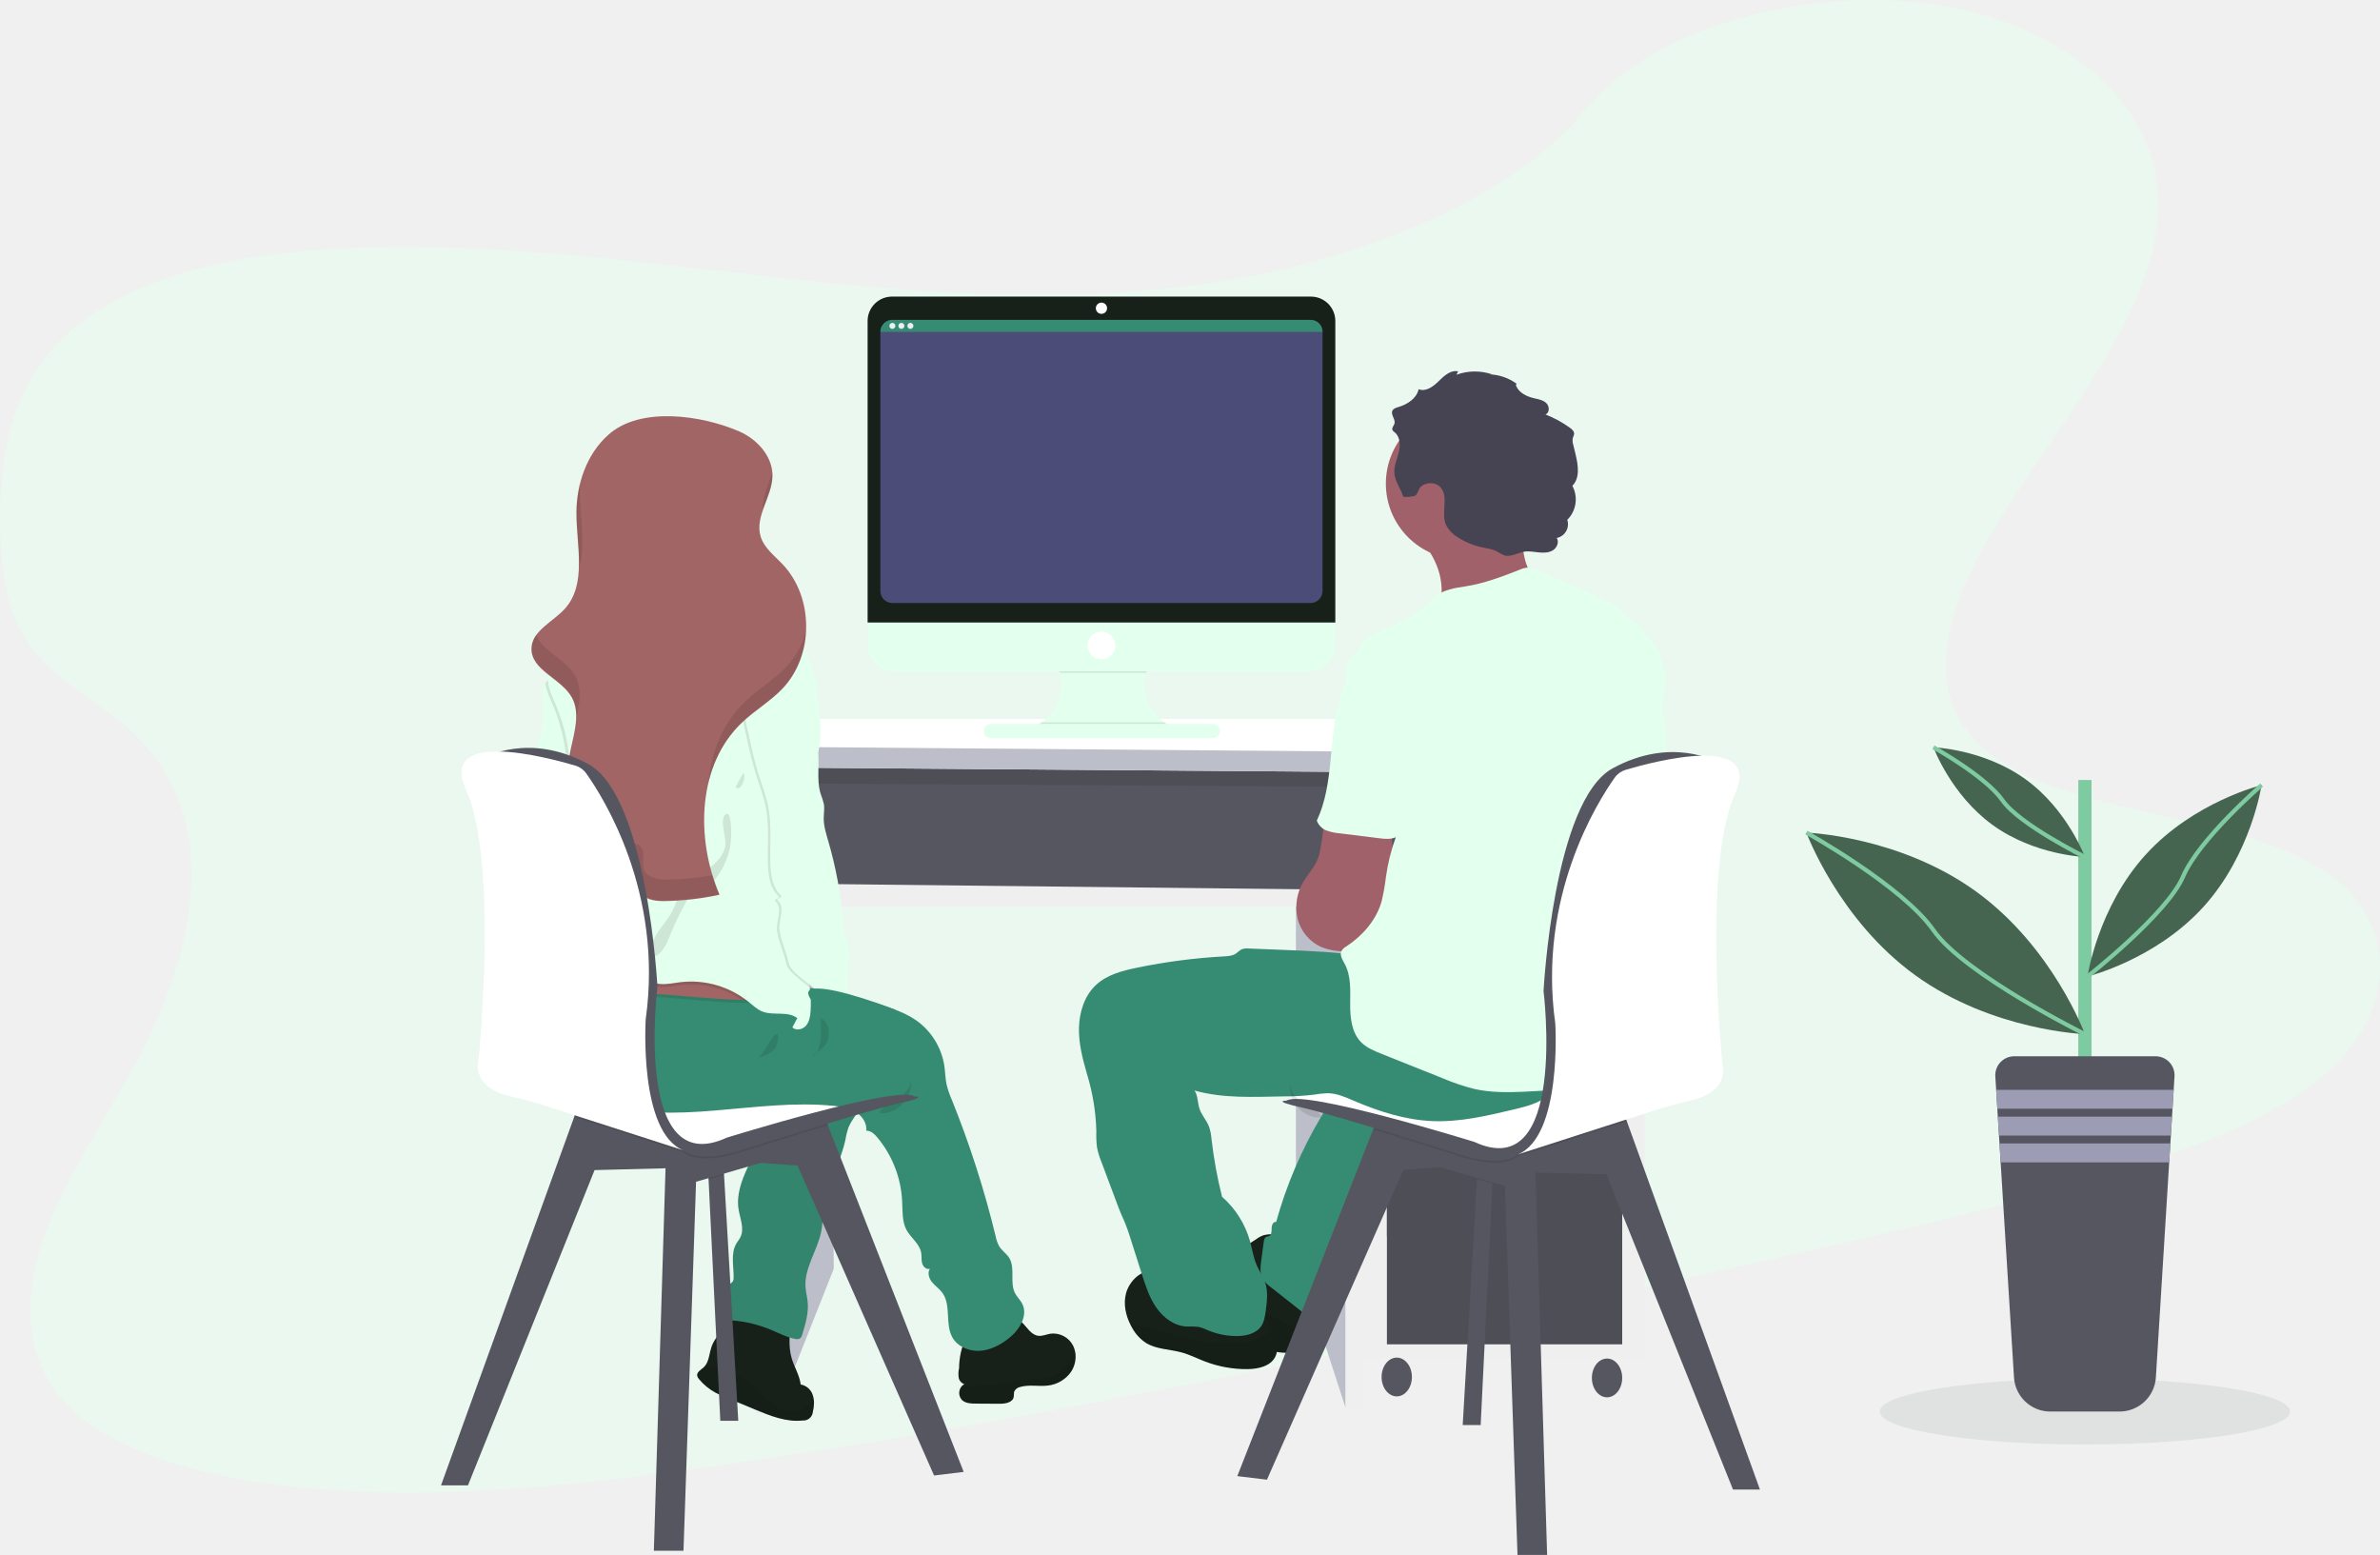
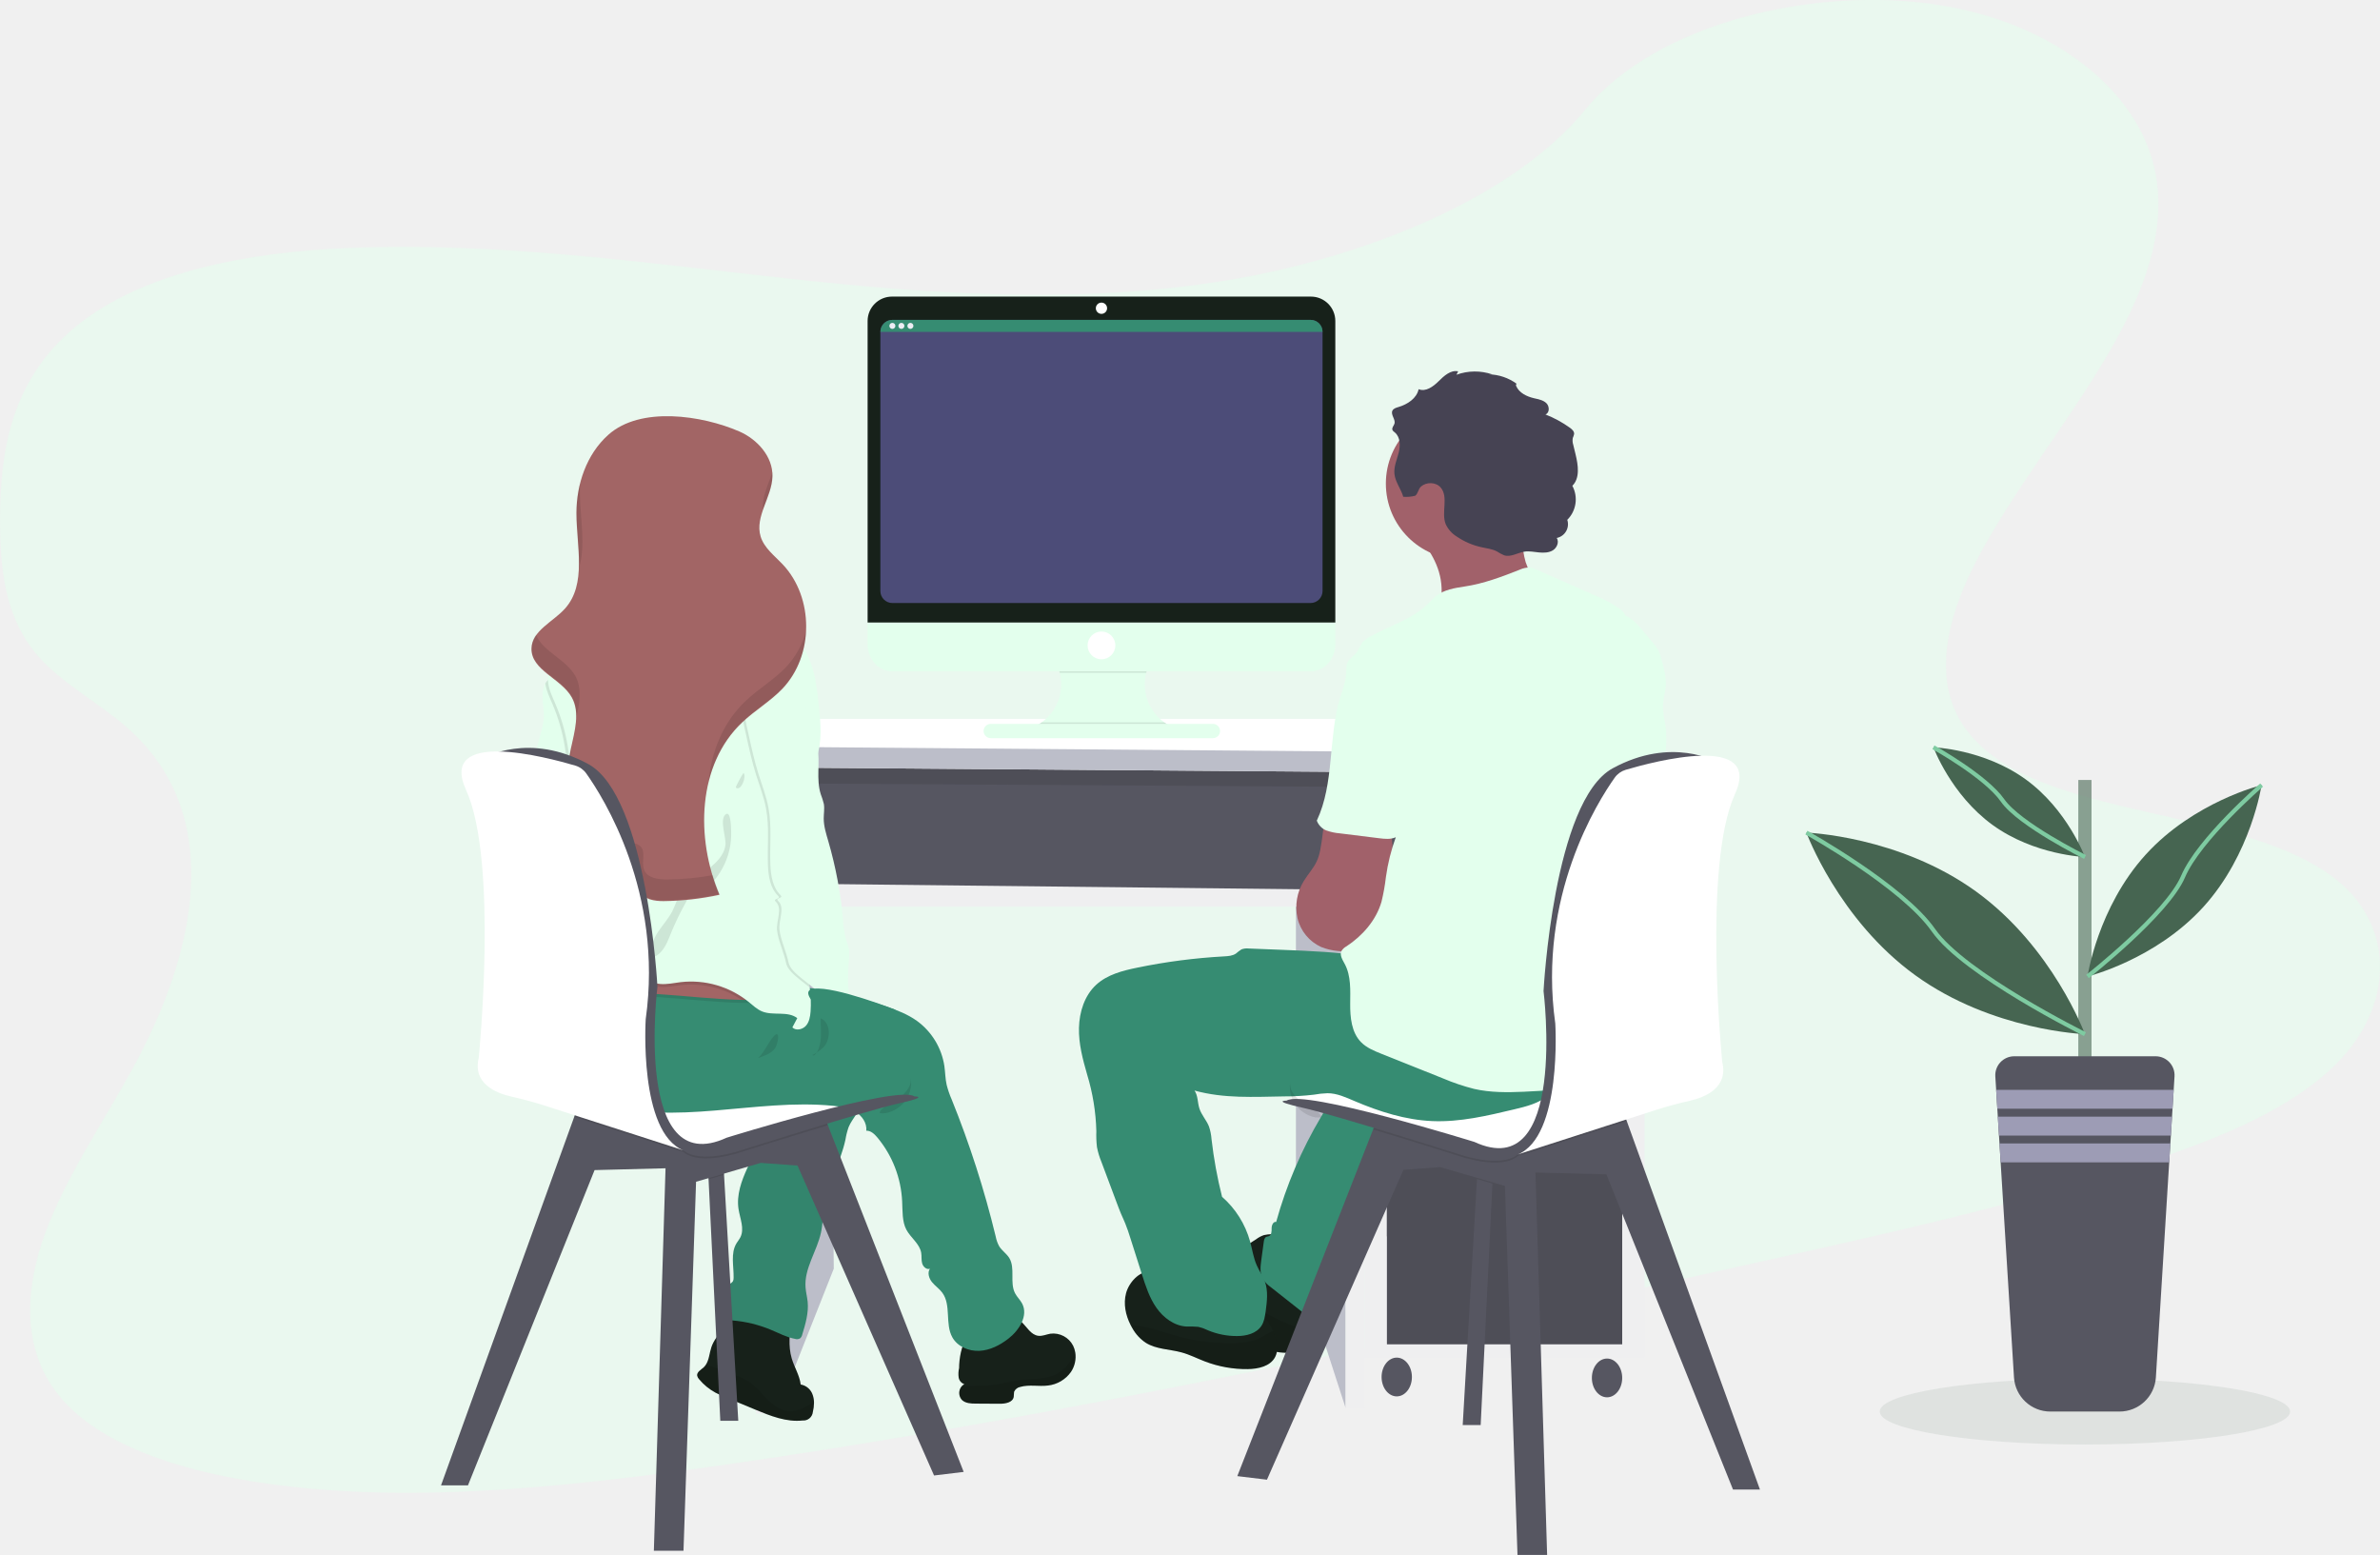
<svg xmlns="http://www.w3.org/2000/svg" id="fc836297-f37e-43a2-86b4-5406f4a63596" data-name="Layer 1" width="1130.08" height="738.14" viewBox="0 0 1130.08 738.14">
  <defs>
    <linearGradient id="a340ed46-1652-4aba-8925-cf57be9109ca" x1="421.41" y1="548.67" x2="423.73" y2="548.67" gradientUnits="userSpaceOnUse">
      <stop offset="0" stop-color="gray" stop-opacity="0.25" />
      <stop offset="0.54" stop-color="gray" stop-opacity="0.12" />
      <stop offset="1" stop-color="gray" stop-opacity="0.1" />
    </linearGradient>
  </defs>
  <path d="M619.44,213.68c-71.37,12.06-142.64,6.89-211.2-.63s-136.95-17.34-208.35-14.38c-45.93,1.9-97.08,11-129.15,37.45C39.87,261.56,35.06,295.89,35,326.88c-.08,23.31,1.94,47.43,18.46,66,11.48,12.88,29.15,22.11,42.46,34,46.31,41.3,32.23,106.33,1.84,161.62-14.26,25.94-31.7,51.45-41.41,78s-11,55,6.38,76.65c17.22,21.47,50.53,33.57,85.26,39.84,70.54,12.74,149.13,4.83,225.17-5.89C541.45,753.29,708,716.17,874.19,679.14c61.49-13.71,123.25-27.48,182.49-47.24,32.9-11,66.4-24.69,87.65-46,27-27,27.68-63.93,1.66-86-43.66-37-142.48-28.79-176.25-71.09-18.58-23.29-10.49-54.92,4.3-82.86,31.71-59.92,93-119.12,85.06-178.86-5.48-41-47.29-74.93-103.33-83.77-58.74-9.26-134.18,8.3-168,49.56C753,175.39,682.46,203,619.44,213.68Z" transform="translate(-34.96 -80.93)" fill="#E3FFED" opacity="0.5" />
  <rect x="360" y="359.24" width="283.43" height="65.63" fill="#565661" />
  <rect x="360" y="359.24" width="283.43" height="65.63" opacity="0.1" />
  <polygon points="393.91 427.03 395.9 602.24 368.64 671.06 366.53 427.03 393.91 427.03" fill="#bcbec9" />
  <polygon points="362.99 371.84 638.94 373.5 638.94 422.38 362.99 422.38 362.99 371.84" fill="#565661" />
  <polygon points="615.33 427.03 638.94 430.36 638.94 668.4 615.33 595.59 615.33 427.03" fill="#bcbec9" />
  <rect x="647.91" y="361.87" width="132.99" height="282.6" fill="#efeff0" />
  <rect x="658.55" y="369.72" width="111.71" height="217.23" fill="#565661" />
  <rect x="658.55" y="369.72" width="111.71" height="217.23" opacity="0.1" />
  <rect x="658.55" y="374.17" width="111.71" height="48.21" fill="#565661" />
  <rect x="658.55" y="427.03" width="111.71" height="102.4" fill="#565661" />
  <rect x="658.55" y="535.75" width="111.71" height="102.4" fill="#565661" />
  <rect x="658.55" y="535.75" width="111.71" height="102.4" opacity="0.1" />
  <ellipse cx="663.21" cy="653.67" rx="7.2" ry="9.2" fill="#565661" />
  <ellipse cx="763.06" cy="654.11" rx="7.2" ry="9.2" fill="#565661" />
  <polygon points="359 671.06 368.64 671.06 365.99 364.32 351.35 364.32 359 671.06" fill="#efeff0" />
  <polygon points="638.94 361.87 638.94 668.4 647.91 668.4 647.91 364.32 638.94 361.87" fill="#efeff0" />
  <polygon points="366.46 419.38 366.46 430.36 638.94 430.36 638.94 422.38 366.46 419.38" fill="#efeff0" />
  <polygon points="384.93 341.26 730.37 341.26 780.57 357.88 780.57 367.52 349.69 364.2 349.69 354.39 384.93 341.26" fill="#fff" />
  <polygon points="349.69 354.39 780.57 357.88 780.57 367.52 349.69 364.2 349.69 354.39" fill="#bcbec9" />
  <path d="M423.68,549.64l-2-.3c0-.09,0-.17,0-.25-.06-.47-.13-.93-.2-1.4.82.65,1.6,1.3,2.32,1.95Z" transform="translate(-34.96 -80.93)" fill="url(#a340ed46-1652-4aba-8925-cf57be9109ca)" />
  <path d="M380.22,704.05c1.3-.3,2.62-.55,3.94-.73a47.42,47.42,0,0,1,26.62,3.92c-.84,6.18-1.67,12.57.11,18.54,1.24,4.2,3.73,8,4.26,12.38a7.3,7.3,0,0,1,5.75,5.08,11.05,11.05,0,0,1,.57,3.56,19,19,0,0,1-.56,4.44,4.48,4.48,0,0,1-4.8,4c-7.74.88-15.33-2.17-22.53-5.16l-14-5.82c-1.64-.68-3.29-1.37-4.86-2.21a26.63,26.63,0,0,1-7.79-6.37A3.55,3.55,0,0,1,366,734c-.26-1.76,1.8-2.81,3.11-4a6.23,6.23,0,0,0,1-1.22c1.55-2.34,1.7-5.57,2.63-8.33,2.2-6.55,9-10.77,11.4-17.16.13-.35.25-.7.35-1.06" transform="translate(-34.96 -80.93)" fill="#17211A" />
  <path d="M421.47,746.8a19,19,0,0,1-.56,4.44,4.48,4.48,0,0,1-4.8,4c-7.74.88-15.33-2.17-22.53-5.16l-14-5.82c-1.64-.68-3.29-1.37-4.86-2.21a26.63,26.63,0,0,1-7.79-6.37A3.55,3.55,0,0,1,366,734c-.26-1.76,1.8-2.81,3.11-4a6.23,6.23,0,0,0,1-1.22c3.86.83,8.65,3.26,11.6,4.2a35.22,35.22,0,0,1,8.44,3.53c3.68,2.36,6.33,6,9.45,9s7.15,5.73,11.5,5.36a19,19,0,0,0,6.54-2.26Z" transform="translate(-34.96 -80.93)" opacity="0.1" />
  <path d="M405.08,604.69a4.63,4.63,0,0,1-1.7,5c-1.31.81-3,.7-4.3,1.58-1.61,1.13-1.84,3.37-2.12,5.31-1,6.67-4.31,12.72-7.14,18.85s-5.22,12.82-4.18,19.48c.71,4.52,2.93,9.34.85,13.41-.51,1-1.27,1.89-1.85,2.86-2.85,4.76-1.23,10.79-1.34,16.33a3.23,3.23,0,0,1-.39,1.77,4.89,4.89,0,0,1-1.58,1.22,8.38,8.38,0,0,0-3.41,6.43,24.57,24.57,0,0,0,.9,7.46,4.44,4.44,0,0,0,1.23,2.6,4.6,4.6,0,0,0,2.69.76A59.84,59.84,0,0,1,401,712.19c3.79,1.58,7.47,3.56,11.5,4.32a3,3,0,0,0,2.36-.25,3.25,3.25,0,0,0,1-1.73c1.55-5.1,3.12-10.36,2.59-15.66-.23-2.28-.84-4.51-1-6.79-.7-9,5.39-17.12,7.32-26,.87-4,.87-8.14,1.49-12.18,1.68-11.07,7.78-21,10.13-31.95a34.73,34.73,0,0,1,1.52-6c1.75-4.24,5.8-7.68,5.89-12.27a4.78,4.78,0,0,0-.76-2.86,6.48,6.48,0,0,0-3.57-2,121.87,121.87,0,0,0-16.55-3.34,31.35,31.35,0,0,0-7.78-.54,22.9,22.9,0,0,0-9.52,3.36C401.76,600.68,404.24,601.25,405.08,604.69Z" transform="translate(-34.96 -80.93)" fill="#368C72" />
  <path d="M405.08,604.69a4.63,4.63,0,0,1-1.7,5c-1.31.81-3,.7-4.3,1.58-1.61,1.13-1.84,3.37-2.12,5.31-1,6.67-4.31,12.72-7.14,18.85s-5.22,12.82-4.18,19.48c.71,4.52,2.93,9.34.85,13.41-.51,1-1.27,1.89-1.85,2.86-2.85,4.76-1.23,10.79-1.34,16.33a3.23,3.23,0,0,1-.39,1.77,4.89,4.89,0,0,1-1.58,1.22,8.38,8.38,0,0,0-3.41,6.43,24.57,24.57,0,0,0,.9,7.46,4.44,4.44,0,0,0,1.23,2.6,4.6,4.6,0,0,0,2.69.76A59.84,59.84,0,0,1,401,712.19c3.79,1.58,7.47,3.56,11.5,4.32a3,3,0,0,0,2.36-.25,3.25,3.25,0,0,0,1-1.73c1.55-5.1,3.12-10.36,2.59-15.66-.23-2.28-.84-4.51-1-6.79-.7-9,5.39-17.12,7.32-26,.87-4,.87-8.14,1.49-12.18,1.68-11.07,7.78-21,10.13-31.95a34.73,34.73,0,0,1,1.52-6c1.75-4.24,5.8-7.68,5.89-12.27a4.78,4.78,0,0,0-.76-2.86,6.48,6.48,0,0,0-3.57-2,121.87,121.87,0,0,0-16.55-3.34,31.35,31.35,0,0,0-7.78-.54,22.9,22.9,0,0,0-9.52,3.36C401.76,600.68,404.24,601.25,405.08,604.69Z" transform="translate(-34.96 -80.93)" opacity="0.05" />
  <polygon points="350.55 674.47 342.02 674.47 336.44 559.83 336.05 553.31 343.3 550.76 343.79 557.69 350.55 674.47" fill="#565661" />
  <polygon points="343.79 557.69 336.44 559.83 336.05 553.31 343.3 550.76 343.79 557.69" opacity="0.1" />
  <polygon points="457.58 698.72 443.51 700.42 378.69 553.31 361.21 552.03 330.51 560.99 324.54 736.14 310.47 736.14 316.01 554.59 282.32 555.45 222.2 705.11 209.41 705.11 272.64 530.2 275.08 523.46 369.31 520.23 392.8 533.4 393.1 534.16 457.58 698.72" fill="#565661" />
  <path d="M428.06,615.09c-20.25,6.1-41.27,12.76-41.27,12.76s-19.17,6.69-27.29,0a12.27,12.27,0,0,0-3.39-1.87,16.7,16.7,0,0,0,3.39,1.87l-51.9-16.73,2.43-6.73,94.24-3.23,23.49,13.17Z" transform="translate(-34.96 -80.93)" opacity="0.1" />
  <path d="M332.21,586.06l38.37-8.53s91.68,17.06,98.5,23.88c0,0-73.34,14.92-81.44,20S331.35,632.11,332.21,586.06Z" transform="translate(-34.96 -80.93)" fill="#fff" />
  <path d="M315.71,490.17c-3,9.51-11.19,18.08-21.16,18.49a3.69,3.69,0,0,1-2.11-.38c-1.25-.78-1.28-2.61-.77-4s1.4-2.64,1.54-4.1a2.68,2.68,0,0,0-.06-.89c-.26-1.19-1.23-2.25-2.37-2a4,4,0,0,0,.85-5.31,12,12,0,0,1-1.22-1.64c-.83-1.7.46-3.61,1-5.43,1.11-4-1.71-8-1.94-12.17-.2-3.73,1.69-7.24,2.16-10.94.75-6-2.23-11.75-2.58-17.74-.24-4.18.79-8.32,1.94-12.35,1-3.6,2.13-7.24,2.2-11,0-2.73-.47-5.43-.6-8.15a14.19,14.19,0,0,1,1.31-7.24,5.79,5.79,0,0,1,3.29-2.81c3.28-1.1,5.43.61,5.91,3.72.8,5.29.34,10.69,1.39,16a75,75,0,0,0,4.39,14.49c1.77,4.22,3.92,8.3,5.28,12.67a69.8,69.8,0,0,1,2.19,11C317.69,470.38,318.74,480.66,315.71,490.17Z" transform="translate(-34.96 -80.93)" fill="#E3FFED" />
  <path d="M543.47,732.21a15.51,15.51,0,0,1-10.93,6.44c-4.34.54-8.85-.55-13.06.64a4,4,0,0,0-3,2.31,24.54,24.54,0,0,0-.19,2.45c-.49,2.67-4,3.27-6.73,3.25l-11.26-.07c-2.34,0-4.93-.13-6.61-1.75a4.92,4.92,0,0,1-.1-6.48,4.07,4.07,0,0,1,1.26-1,4,4,0,0,1-2.7-3.21,11.94,11.94,0,0,1,.21-4.41c0-4.18,1-11.18,3.94-14.45,3.61-4.07,9.87-9.33,15.32-10.42A12,12,0,0,1,520,708.46c2.58,2.4,4.46,6.16,8,6.58,1.93.24,3.79-.67,5.7-1a10.61,10.61,0,0,1,10.81,5.71,11.26,11.26,0,0,1,1,3.13A13,13,0,0,1,543.47,732.21Z" transform="translate(-34.96 -80.93)" fill="#17211A" />
  <path d="M543.47,732.21a15.51,15.51,0,0,1-10.93,6.44c-4.34.54-8.85-.55-13.06.64a4,4,0,0,0-3,2.31,24.54,24.54,0,0,0-.19,2.45c-.49,2.67-4,3.27-6.73,3.25l-11.26-.07c-2.34,0-4.93-.13-6.61-1.75a4.92,4.92,0,0,1-.1-6.48c6.5-.27,12.89,0,19.37-1.34,2.63-.53,5.22-1.23,7.88-1.6,5.76-.82,11.89-.12,17.18-2.56,4.41-2,7.57-6.07,9.44-10.61A13,13,0,0,1,543.47,732.21Z" transform="translate(-34.96 -80.93)" opacity="0.1" />
  <path d="M513.76,716.4c-4,3.1-8.69,5.52-13.73,5.78s-10.39-2-12.86-6.38c-3.61-6.43-.41-15.37-4.83-21.27-1.38-1.85-3.37-3.16-4.83-4.95s-2.3-4.48-1-6.38c-1.57.6-3.23-.92-3.69-2.54s-.17-3.36-.45-5c-.73-4.35-5-7.14-7.05-11s-1.77-8.87-2-13.44a51,51,0,0,0-11.8-30.35c-1.36-1.62-3.1-3.27-5.22-3.19.37-3.66-2.07-7.16-5.23-9s-6.92-2.46-10.58-2.82c-36.93-3.64-75.41,10.09-110.67-1.46-9.81-3.21-19.27-8.58-25.27-17a29.72,29.72,0,0,1-5.29-22.48l0-.14c1.39-7.1,5.14-8.85,11.35-12.09A136.24,136.24,0,0,1,323,543.3c15-4.69,31.15-6.38,46.63-2.94,7.23,1.62,14.2,4.3,21.44,5.87,2.85.62,5.72,1.06,8.61,1.43,4.49.56,9,.93,13.52,1.45a204.53,204.53,0,0,1,42.46,9.55c5.13,1.74,10.26,3.73,14.67,6.88A32.5,32.5,0,0,1,483.37,587c.42,2.94.43,6,1.07,8.85a45,45,0,0,0,2.4,7,465.63,465.63,0,0,1,20.89,65,15.79,15.79,0,0,0,1.67,4.7c1.28,2.07,3.48,3.46,4.77,5.53,3,4.88.11,11.69,2.77,16.77.92,1.76,2.45,3.15,3.37,4.91C523.31,705.53,518.88,712.43,513.76,716.4Z" transform="translate(-34.96 -80.93)" fill="#368C72" />
  <path d="M462.66,601.5a16.5,16.5,0,0,0,3.63-4,7.46,7.46,0,0,0,1.1-5.17,14.79,14.79,0,0,1-3.89,12.72c-2.51,2.57-7.22,5.09-10.89,4.21C453.13,606.32,460.33,603.48,462.66,601.5Z" transform="translate(-34.96 -80.93)" opacity="0.1" />
  <path d="M400.18,551.66a6.71,6.71,0,0,1-4.44,4.58,18.5,18.5,0,0,1-6.59.77l-2,0c-26.24-.58-52.76-6.4-78.39-.85a56.76,56.76,0,0,0-9.06,2.67,40.9,40.9,0,0,0-10.41,6l0-.14c1.39-7.1,5.14-8.85,11.35-12.09A136.24,136.24,0,0,1,323,543.3c15-4.69,31.15-6.38,46.63-2.94,7.23,1.62,14.2,4.3,21.44,5.87,2.85.62,5.72,1.06,8.61,1.43A6.91,6.91,0,0,1,400.18,551.66Z" transform="translate(-34.96 -80.93)" opacity="0.1" />
  <path d="M400.18,550.23a6.7,6.7,0,0,1-4.44,4.59,18.27,18.27,0,0,1-6.59.76l-2,0c-26.24-.58-52.76-6.4-78.39-.85a57.78,57.78,0,0,0-9.06,2.66,41.2,41.2,0,0,0-10.85,6.4q-1.15-3.16-2.29-6.33c-.92-2.52,2-3.08,2.56-5.34.37-1.53-.26-3.27-.58-4.9a8.55,8.55,0,0,1-.16-1.21c-.18-3.61,1.11-5.69,4.07-7.64,8.78-5.8,19.49-9.78,29.51-12.77a73,73,0,0,1,16.4-3.18c7.88-.46,15.75,1,23.42,2.85,9.43,2.33,18.76,5.41,27.12,10.34C393,538,397,541,399.21,545.26A7.6,7.6,0,0,1,400.18,550.23Z" transform="translate(-34.96 -80.93)" fill="#a26565" />
  <path d="M315.71,490.17c-3,9.51-11.19,18.08-21.16,18.49a3.69,3.69,0,0,1-2.11-.38c-1.25-.78-1.28-2.61-.77-4s1.4-2.64,1.54-4.1a2.68,2.68,0,0,0-.06-.89c5.29-7.46,10.42-15,12.45-23.83a12.74,12.74,0,0,0,.37-4.67c-.27-1.8-1.18-3.43-1.68-5.17-.88-3.08-.47-6.34-.22-9.53A88,88,0,0,0,297.23,415c-1.35-3.12-2.89-6.28-3.36-9.61a5.79,5.79,0,0,1,3.29-2.81c3.28-1.1,5.43.61,5.91,3.72.8,5.29.34,10.69,1.39,16a75,75,0,0,0,4.39,14.49c1.77,4.22,3.92,8.3,5.28,12.67a69.8,69.8,0,0,1,2.19,11C317.69,470.38,318.74,480.66,315.71,490.17Z" transform="translate(-34.96 -80.93)" opacity="0.1" />
  <path d="M400.18,550.23a6.7,6.7,0,0,1-4.44,4.59,18.27,18.27,0,0,1-6.59.76l-2,0a43.57,43.57,0,0,0-29-7c-3.26.39-6.52,1.15-9.78.85-6.59-.6-11.93-5.34-17.8-8.37a37.38,37.38,0,0,0-41.43,5.62l-.57.5a8.55,8.55,0,0,1-.16-1.21c-.18-3.61,1.11-5.69,4.07-7.64,8.78-5.8,19.49-9.78,29.51-12.77a73,73,0,0,1,16.4-3.18c7.88-.46,15.75,1,23.42,2.85,9.43,2.33,18.76,5.41,27.12,10.34C393,538,397,541,399.21,545.26A7.6,7.6,0,0,1,400.18,550.23Z" transform="translate(-34.96 -80.93)" opacity="0.1" />
  <path d="M422.61,440.69l-.14.36c-2.24,5.81-6.36,10.72-9,16.38-3.33,7.17-4.15,15.21-4.89,23.09-.64,6.75-1.27,13.54-.76,20.31,1.28,16.68,9.43,32.5,11.61,48.86a54.31,54.31,0,0,1,.41,11.41c-.18,2.41-.62,5-2.22,6.78s-4.71,2.48-6.43.77c.77-1.47,1.55-2.93,2.33-4.4-4.57-3.55-11.45-1-16.79-3.22-2.35-1-4.23-2.8-6.2-4.41a43.48,43.48,0,0,0-32.39-9.46c-3.26.4-6.52,1.16-9.78.86-6.59-.61-11.93-5.34-17.8-8.37a37.4,37.4,0,0,0-41.43,5.61c-1.4,1.3-3.28,2.82-5,2a4.16,4.16,0,0,1-1.55-1.69c-6.55-11.19-1.73-25.62,5.27-36.52S304.12,488.1,307,475.47a12.53,12.53,0,0,0,.37-4.67c-.27-1.8-1.18-3.43-1.68-5.17-.88-3.08-.47-6.34-.22-9.53A88,88,0,0,0,298.65,415c-1.6-3.73-3.5-7.51-3.5-11.56,0-6.38,4.57-11.67,8.35-16.8,4.35-5.9,8-12.43,13.51-17.28,5.22-4.61,12.78-7.43,19.24-5.09A119.94,119.94,0,0,1,369.81,361c3.9.18,7.93.59,11.35,2.48,3.66,2,6.29,5.56,9.89,7.69,2.63,1.57,5.66,2.31,8.52,3.41A35.21,35.21,0,0,1,417.93,391c4,7.75,5,16.66,5.88,25.34C424.65,424.51,425.45,433,422.61,440.69Z" transform="translate(-34.96 -80.93)" fill="#E3FFED" />
  <path d="M407.82,500.83c1.28,16.68,9.43,32.5,11.61,48.86C415.07,546,409,542.29,408.19,538c-.9-4.64-3.78-10.72-4.26-15.41s2.81-10.42-.64-13.64c-1.68-1.57,2.79-1.13,1.15-2.74-3.69-3.59-4.6-9.12-4.83-14.25-.39-9.08.76-18.26-.91-27.19-1-5.51-3.09-10.76-4.76-16.11-1.94-6.23-3.34-12.61-4.74-19a133.12,133.12,0,0,1-3-17.26c-.43-5-.23-10.3,2-14.86s6.74-8.26,11.8-8.19c16.92.22,14,23.16,17.72,33.76,1.49,4.22,3.5,8.3,4.31,12.7a33.66,33.66,0,0,1,.48,5.22c-2.24,5.81-6.36,10.72-9,16.38-3.33,7.17-4.15,15.21-4.89,23.09C407.94,487.27,407.31,494.06,407.82,500.83Z" transform="translate(-34.96 -80.93)" opacity="0.1" />
  <path d="M418.82,422.85c1.49,4.22,3.5,8.3,4.31,12.7,1.35,7.37-.74,15.2,1.53,22.34a38.92,38.92,0,0,1,1.48,4.67c.39,2.27-.06,4.59-.06,6.9,0,3.72,1.17,7.32,2.21,10.89a194.63,194.63,0,0,1,6.95,37.16,46.59,46.59,0,0,0,1.59,10,33.21,33.21,0,0,1,1.08,3.38,17.48,17.48,0,0,1,.19,4.63c-.27,4.9-.82,9.82-.27,14.7s2.33,9.83,6,13.1c-3.28.71-6.75,1.42-9.95.37-4.5-1.47-7.2-6-9.49-10.12-2.9-5.26-13.92-10-15.06-15.91-.89-4.63-3.77-10.71-4.25-15.41s2.8-10.41-.65-13.63c-1.67-1.57,2.8-1.14,1.15-2.74-3.68-3.59-4.59-9.12-4.82-14.26-.39-9.07.75-18.25-.91-27.18-1-5.51-3.09-10.76-4.76-16.12-1.94-6.22-3.34-12.6-4.74-19a131.73,131.73,0,0,1-3-17.26c-.43-5-.24-10.31,2-14.87s6.75-8.25,11.8-8.19C418,389.3,415.1,412.25,418.82,422.85Z" transform="translate(-34.96 -80.93)" fill="#E3FFED" />
  <path d="M370.6,426.76c1.58,1.85,3.61,3.88,6,3.52a1.3,1.3,0,0,1-1.77.42,3.8,3.8,0,0,1-1.33-1.53l-3.42-5.77c-.45-.75-3.55-5.12-4.31-2.6C365.47,421.87,369.83,425.86,370.6,426.76Z" transform="translate(-34.96 -80.93)" opacity="0.1" />
  <path d="M368.76,441.15a7.62,7.62,0,0,0-2.23-5,12.5,12.5,0,0,0-4.13-2.49c-3.75-1.54-8.19-2.78-12.26-2.58,1.48,2.16,6.23,3.45,8.61,4.67Q363.81,438.36,368.76,441.15Z" transform="translate(-34.96 -80.93)" opacity="0.1" />
  <path d="M379.41,482.11c-.69,5.12-4.88,9-9.12,12s-9,5.58-11.77,9.92c-1.92,3-2.78,6.48-4.41,9.61-1.8,3.45-4.49,6.35-6.64,9.59s-3.83,7.11-3.17,10.95a1.29,1.29,0,0,0,.46.92,1.31,1.31,0,0,0,1.27-.14c4.36-2.28,6.08-7.49,7.91-12a138.65,138.65,0,0,1,6.48-13.32c1.08-2,2.27-4.18,4.28-5.29a37.55,37.55,0,0,1,4.22-1.47,14.19,14.19,0,0,0,5.21-4.09,34.34,34.34,0,0,0,8-23.31c-.06-1.79-.16-10.41-2.85-7.75S379.87,478.63,379.41,482.11Z" transform="translate(-34.96 -80.93)" opacity="0.1" />
  <path d="M386,285.74c8.6,3.75,16,12,15.73,21.35-.23,9.82-8.45,19.07-5.62,28.48,1.64,5.46,6.58,9.12,10.49,13.27,14.89,15.76,14.86,43.27-.08,59-5.72,6-13.07,10.27-19.12,16-21.33,20.1-22.24,54.87-10.82,81.86a133.14,133.14,0,0,1-26.62,3c-4.19,0-9.32-.71-10.84-4.62-1.4-3.61,1-8.49-1.76-11.16-1.3-1.25-3.25-1.42-5-1.71-11.26-1.82-20.5-10.81-24.72-21.4s-4-22.51-1.58-33.65c1.72-8.05,4.41-16.91.42-24.11-5-9.06-19.38-12.88-19.16-23.24.18-8.49,10.19-12.62,15.87-18.93,10.48-11.62,5.49-29.65,5.47-45.31,0-13.78,4.82-28,15.08-37.18C339,273.62,368.39,278.09,386,285.74Z" transform="translate(-34.96 -80.93)" fill="#a26565" />
  <g opacity="0.1">
    <path d="M308.12,401.78c-4.39-7.92-15.92-11.84-18.6-19.63a11.09,11.09,0,0,0-2.16,6.26c-.22,10.36,14.14,14.18,19.16,23.25a18.89,18.89,0,0,1,2,10.42C310.1,415.12,311.49,407.86,308.12,401.78Z" transform="translate(-34.96 -80.93)" />
    <path d="M397.26,322.75c1.8-5.25,4.41-10.55,4.54-16a15,15,0,0,0-.05-1.77C399.74,311,396.66,316.84,397.26,322.75Z" transform="translate(-34.96 -80.93)" />
    <path d="M309.84,350.72c3.44-10.87.47-24.35.46-36.41,0-1.46.06-2.93.17-4.39a57.74,57.74,0,0,0-1.78,14.26C308.71,332.79,310.22,342.13,309.84,350.72Z" transform="translate(-34.96 -80.93)" />
    <path d="M408.19,397.61c-5.72,6-13.07,10.27-19.12,16-10.8,10.17-16.35,24.1-17.74,38.87,2.58-11,7.79-21.13,16.14-29,6-5.7,13.4-9.95,19.12-16a42.49,42.49,0,0,0,11.15-27.06A40.61,40.61,0,0,1,408.19,397.61Z" transform="translate(-34.96 -80.93)" />
    <path d="M351.63,498.44c-4.19,0-9.32-.72-10.84-4.63-1.4-3.6,1-8.48-1.76-11.16-1.3-1.25-3.26-1.42-5-1.71-11.25-1.81-20.49-10.81-24.71-21.39-3.11-7.82-3.78-16.35-3-24.77-.08.33-.15.66-.22,1-2.38,11.14-2.63,23.07,1.58,33.66s13.46,19.58,24.71,21.39c1.78.29,3.74.47,5,1.71,2.79,2.68.36,7.56,1.76,11.16,1.52,3.91,6.65,4.68,10.84,4.63a133.23,133.23,0,0,0,26.62-3,89.38,89.38,0,0,1-3.23-8.93A132.74,132.74,0,0,1,351.63,498.44Z" transform="translate(-34.96 -80.93)" />
  </g>
  <path d="M384.38,454.83c2.47,1.86,5.15-5.23,3.62-7C387.59,448.29,384,454.57,384.38,454.83Z" transform="translate(-34.96 -80.93)" opacity="0.1" />
  <path d="M394.91,583.17c2.91-1,6-2,7.9-4.4,1.57-1.93,2.86-9.59-.46-5.92C399.53,576,398.2,580.15,394.91,583.17Z" transform="translate(-34.96 -80.93)" opacity="0.1" />
  <path d="M424.54,575.14c-.35,2.36-1,4.81-2.67,6.51-.31.32-1,.52-1.09.09a25.29,25.29,0,0,0,5.16-3.64c3.38-3.35,3.84-11.6-1.31-13.79C424.58,567.93,425.09,571.46,424.54,575.14Z" transform="translate(-34.96 -80.93)" opacity="0.1" />
  <path d="M460.11,560.27s-28.38-11.15-38.64-10,11.62,17.32,11.62,17.32l13.08,8.82s8-3,8.53-3.23S460.11,560.27,460.11,560.27Z" transform="translate(-34.96 -80.93)" fill="#368C72" />
  <path d="M264.84,440.65s21.32-12.36,49.46,3,32.83,105.75,32.83,105.75S335.62,641.49,380,621c0,0,81-25.15,89.11-19.61,0,0,7.68,0-7.67,3.41S386.79,627,386.79,627s-19.17,6.7-27.29,0-31.13.86-34.12-45.2a801,801,0,0,0-10.66-86.56l-7.91-23.45Z" transform="translate(-34.96 -80.93)" fill="#565661" />
  <path d="M262.28,583.07s9.38-93.38-6-127.07c-13.38-29.36,38.36-15.63,51.86-11.63a9.83,9.83,0,0,1,5.18,3.7c8,11.25,36.7,56.34,28.24,116.67,0,0-3.41,53.73,17.91,62.25l-65.69-21.16c-5.33-1.72-10.74-3.15-16.2-4.39C270.62,599.86,259.28,595.37,262.28,583.07Z" transform="translate(-34.96 -80.93)" fill="#fff" />
  <polygon points="694.53 676.47 703.06 676.47 708.65 561.83 709.03 555.31 701.78 552.76 701.3 559.69 694.53 676.47" fill="#565661" />
  <polygon points="701.3 559.69 708.65 561.83 709.03 555.31 701.78 552.76 701.3 559.69" opacity="0.1" />
  <path d="M658.27,713.13a19.23,19.23,0,0,1-1.2,4.58,8.09,8.09,0,0,1-3.65,4.56,9.64,9.64,0,0,1-3.69.73c-4.71.28-9.69.21-13.74-2.19a25,25,0,0,1-4.71-3.93,214.9,214.9,0,0,1-24.72-29.4c-1.23-1.77-2.5-3.86-1.95-6a93.21,93.21,0,0,0,26.77-12.25,12.92,12.92,0,0,1,3.76-2,20.43,20.43,0,0,1,7.06-.26c2.27.37,2.37.44,3.24,3,1.44,4.33,1.2,9,2.82,13.33a41.3,41.3,0,0,0,3.74,6.84C656.18,697.13,659.39,705.38,658.27,713.13Z" transform="translate(-34.96 -80.93)" fill="#17211A" />
  <path d="M658.27,713.13a19.23,19.23,0,0,1-1.2,4.58,8.09,8.09,0,0,1-3.65,4.56,9.64,9.64,0,0,1-3.69.73c-4.71.28-9.69.21-13.74-2.19a25,25,0,0,1-4.71-3.93,214.9,214.9,0,0,1-24.72-29.4c-1.23-1.77-2.5-3.86-1.95-6a92.81,92.81,0,0,0,9.16-3.06l.15.11c3.07,2.19,5.3,5.33,7.47,8.41l7,9.85a29,29,0,0,0,4.39,5.3,29.38,29.38,0,0,0,6.79,4.08c3.29,1.59,6.58,3.18,10,4.46C651.78,711.52,655.52,711.87,658.27,713.13Z" transform="translate(-34.96 -80.93)" opacity="0.1" />
  <path d="M664.73,606.34a30.1,30.1,0,0,1-2.5,4.77A204.16,204.16,0,0,0,640.91,661c-1.38-.31-2.16,1.57-2.15,3s0,3.23-1.32,3.75c-.39.15-.83.15-1.21.32-.84.38-1.08,1.45-1.2,2.37l-1.18,8.66c-.41,3-.77,6.25.7,8.9a14.23,14.23,0,0,0,3.87,4l19.52,15.4c.8.63,1.79,1.3,2.75.95,2.19-.8.25-4.72,2-6.31,1.16-1.09,3-.27,4.61-.4,2.1-.16,3.69-2.09,4.22-4.12a19.59,19.59,0,0,0,.11-6.26,5.68,5.68,0,0,1,.32-2.81,6.82,6.82,0,0,1,2.39-2.29,25.66,25.66,0,0,0,10.51-21.64,12,12,0,0,1,.14-3.83,10.09,10.09,0,0,1,1.81-3.16c7.09-9.59,13-20,18.87-30.39,3.38-6,6.82-12.09,8-18.85a1.75,1.75,0,0,0-1.44-2.4,68,68,0,0,0-8.94-2.14c-9.19-1.86-18.06-4.73-27-7.49S667.42,599.12,664.73,606.34Z" transform="translate(-34.96 -80.93)" fill="#368C72" />
  <polygon points="587.5 700.72 601.58 702.42 666.39 555.31 683.87 554.03 714.58 562.99 720.54 738.14 734.61 738.14 729.07 556.59 762.76 557.45 822.88 707.11 835.67 707.11 772.44 532.2 770.01 525.46 675.77 522.23 652.28 535.4 651.98 536.16 587.5 700.72" fill="#565661" />
  <path d="M686.94,617.09c20.25,6.1,41.27,12.76,41.27,12.76s19.17,6.69,27.29,0a12.27,12.27,0,0,1,3.39-1.87,16.7,16.7,0,0,1-3.39,1.87l51.9-16.73L805,606.39l-94.24-3.23-23.49,13.17Z" transform="translate(-34.96 -80.93)" opacity="0.1" />
  <path d="M782.79,588.06l-38.37-8.53s-91.68,17.06-98.5,23.88c0,0,73.34,14.92,81.44,20S783.65,634.11,782.79,588.06Z" transform="translate(-34.96 -80.93)" fill="#fff" />
  <path d="M640.41,725.14c-2.31,4.4-8,5.64-13,5.71a54.89,54.89,0,0,1-20.32-3.63c-3.7-1.42-7.25-3.25-11.07-4.29-5.69-1.56-12-1.43-17-4.56a20,20,0,0,1-6.39-6.93c-.29-.49-.57-1-.83-1.52-2.39-4.65-3.5-10.06-2.17-15.08s6.16-10.55,11.76-10.47c6.65.1,14.58,3.25,21,4.88,8,2,16,4.31,23.07,8.54,5.92,3.56,11.15,8.67,13.94,14.91a25.27,25.27,0,0,1,1.32,3.72C641.59,719.3,641.79,722.51,640.41,725.14Z" transform="translate(-34.96 -80.93)" fill="#17211A" />
  <path d="M640.41,725.14c-2.31,4.4-8,5.64-13,5.71a54.89,54.89,0,0,1-20.32-3.63c-3.7-1.42-7.25-3.25-11.07-4.29-5.69-1.56-12-1.43-17-4.56a20,20,0,0,1-6.39-6.93c-.29-.49-.57-1-.83-1.52,1,.08,1.92.18,2.42.23,6.14.59,12,2.83,17.86,4.52a100.32,100.32,0,0,0,25,3.9c6,.17,12.26-.27,17.5-3.2a45.91,45.91,0,0,1,4.86-2.67,25.27,25.27,0,0,1,1.32,3.72C641.59,719.3,641.79,722.51,640.41,725.14Z" transform="translate(-34.96 -80.93)" opacity="0.1" />
  <path d="M683.38,535c-13-2.13-26.24-2.65-39.42-3.17l-16.12-.64a7.31,7.31,0,0,0-3.39.41,22.09,22.09,0,0,0-2.65,2c-1.62,1.1-3.69,1.22-5.64,1.33A280.77,280.77,0,0,0,575,540.27c-7,1.43-14.27,3.3-19.53,8.13-5.56,5.11-8,12.9-8.19,20.44s1.79,14.95,3.88,22.19a101.09,101.09,0,0,1,4.37,26.86,50.25,50.25,0,0,0,.29,7.57,36.22,36.22,0,0,0,2.11,7l7.36,19.65c.65,1.72,1.29,3.43,2,5.11s1.39,3,2,4.58c.9,2.16,1.61,4.4,2.32,6.63l4.9,15.39.64,2c1.77,5.54,3.58,11.18,6.92,15.94s8.51,8.6,14.32,8.89a43.86,43.86,0,0,1,5.62.15,22.72,22.72,0,0,1,4.61,1.67,35.17,35.17,0,0,0,13.77,2.69c4.35,0,9.18-1.21,11.54-4.87,1.3-2,1.64-4.46,2-6.82.63-4.74,1.24-9.69-.37-14.19-1-2.69-2.68-5-3.84-7.65-1.62-3.61-2.15-7.6-3.2-11.41a43.58,43.58,0,0,0-13.3-21.16,208.58,208.58,0,0,1-5-27.38,24.09,24.09,0,0,0-1.21-6c-1.17-3-3.54-5.43-4.53-8.49-.93-2.84-.65-6.12-2.34-8.57,14.07,3.87,28,3,42.61,2.77a116.42,116.42,0,0,0,14-.8,44,44,0,0,1,6.56-.7c4.52,0,8.76,2,12.91,3.76,11.73,5,24.09,8.93,36.83,9.47,13.15.55,26.15-2.54,39-5.6,5.65-1.35,11.52-2.81,16-6.52s7-10.4,4.24-15.49c-2.1-3.83-6.45-5.71-10.51-7.31-11.24-4.44-22.54-8.77-33.37-14.14C713.87,556,701.5,538,683.38,535Z" transform="translate(-34.96 -80.93)" fill="#368C72" />
  <path d="M660.2,489.76c-1.57,3.4-4.21,6.18-6.16,9.38a23.77,23.77,0,0,0-3,17.65,20.08,20.08,0,0,0,11.25,13.69,28.23,28.23,0,0,0,7.8,1.88c3.52.43,7.27.52,10.38-1.18A15.16,15.16,0,0,0,686,525.4c2.69-4.5,4.22-9.57,5.62-14.62,2.59-9.32,4.8-18.88,4.48-28.55-.11-3.33-.77-7.08-3.53-9a11.87,11.87,0,0,0-4.64-1.52l-13.19-2.36c-2.55-.46-7-2.33-9.21-.49s-2.38,7.28-2.76,9.83C662.17,482.46,661.8,486.29,660.2,489.76Z" transform="translate(-34.96 -80.93)" fill="#a1616a" />
  <path d="M820.53,451.08,817.08,480a133,133,0,0,0-1.23,15.56c0,2.9.09,6.12-1.83,8.29a7.56,7.56,0,0,1-3.44,2.07c-4.19,1.3-8.76.14-12.76-1.65-2.34-1-4.73-2.45-5.79-4.78a11.88,11.88,0,0,1-.75-5.07c0-17.25,1.63-35.24,10.64-49.94a10.89,10.89,0,0,1,3.17-3.66c2.5-1.6,5.77-1.15,8.6-.28,1.74.53,6.44,1.12,7.55,2.67S820.77,449.09,820.53,451.08Z" transform="translate(-34.96 -80.93)" fill="#a1616a" />
  <circle cx="694.04" cy="229.57" r="36" fill="#a1616a" />
  <path d="M719.37,364.15a18.57,18.57,0,0,1-2.23,8q27.57-4.2,55-9.36a25.83,25.83,0,0,1-12.76-15,42.36,42.36,0,0,1-1.62-10.69,123.57,123.57,0,0,1,.33-17.21c-6.4.67-12.46,3.07-18.56,5.13a183,183,0,0,1-18.69,5.23c-3.05.68-6.12,1.26-9.2,1.8-3.6.64-5.33.63-2.83,3.79C715.52,344.28,720.31,352.86,719.37,364.15Z" transform="translate(-34.96 -80.93)" fill="#a1616a" />
  <path d="M730.43,359.34c-4.75.71-9.73,1.51-13.52,4.45a51,51,0,0,0-4.11,3.95c-7.53,7.31-18.16,10.25-27.3,15.41a12,12,0,0,0-3.88,3.05c-1,1.39-1.51,3.16-2.56,4.54-1.22,1.6-3.15,2.6-4.1,4.37s-.74,3.65-.84,5.53c-.23,4.13-1.79,8.05-3,12-5.55,18.91-2.51,40-10.91,57.86a8.13,8.13,0,0,0,4.42,4.62,25.1,25.1,0,0,0,6.56,1.41l18.61,2.31c2.66.33,5.48.64,7.91-.47a92.94,92.94,0,0,0-4.69,18.93,94.28,94.28,0,0,1-2.1,11.72c-2.56,8.8-9,16.13-16.63,21.14a6.15,6.15,0,0,0-2.35,2.17c-1,2,.48,4.24,1.53,6.2,3.05,5.68,2.63,12.5,2.59,18.94s.61,13.51,5.11,18.13c2.66,2.73,6.3,4.21,9.84,5.62l29.11,11.63a101.45,101.45,0,0,0,14.82,5c7.67,1.75,15.64,1.68,23.51,1.34q7.8-.33,15.58-1a12.12,12.12,0,0,0,5.89-1.55,11,11,0,0,0,3.45-4.68c4.05-8.81,5.41-19.09,11.69-26.47,4.31-5.07,11-9.12,11.49-15.75.23-3.3-1.24-6.51-1.26-9.82,0-4.07,2.13-7.94,2-12-.27-6.61-6.5-11.65-7.49-18.19-2.52-16.58,5.9-33.14,11.07-49.09.93-2.85,2.13-6,4.87-7.22s6.6-.58,7.58-3.28c2.47-6.78,3.06-14.73,2.74-21.94-.18-4.17-1.66-8.25-1.49-12.43.12-2.94,1.06-5.8,1.31-8.73.38-4.43-.79-8.83-2-13.11a20.54,20.54,0,0,0-1.56-4.42,21,21,0,0,0-2.6-3.57l-4.87-5.79c-2.28-2.71-4.69-5.52-8-6.89-1.07-2.65-4.49-4.48-6.94-5.94a71.12,71.12,0,0,0-7.64-3.75l-27.54-12.16a11.28,11.28,0,0,0-3.27-1.06,10.59,10.59,0,0,0-4.86,1C748.2,354.68,739.43,358,730.43,359.34Z" transform="translate(-34.96 -80.93)" fill="#E3FFED" />
  <path d="M701.26,316.76c-1.06-3.73-3.77-6.95-4.18-10.81-.37-3.43,1.14-6.75,2-10.09s.83-7.42-1.82-9.64c-.44-.38-1-.72-1.16-1.28-.32-1,.69-1.91,1-2.92.57-2-1.9-4.21-1-6.13.51-1.05,1.79-1.42,2.91-1.75,4.28-1.27,8.62-4.09,9.55-8.46,3.35,1.4,6.92-1.23,9.49-3.78s5.73-5.46,9.27-4.69l-.79,1.61a25.6,25.6,0,0,1,16.93-.19l-1.68,0a23.22,23.22,0,0,1,13.39,4.53c-.43,0-.47.64-.3,1,1.4,3.27,5,5,8.47,5.81,2.09.5,4.36.86,5.89,2.36s1.56,4.63-.46,5.35a52.6,52.6,0,0,1,11.61,6.3c1,.73,2.13,1.72,2,3a9.76,9.76,0,0,1-.62,1.87,6.47,6.47,0,0,0,.21,3.2l1.11,4.58c1.22,5.09,2.18,11.22-1.53,14.91a13.69,13.69,0,0,1-2.41,16.16,6.66,6.66,0,0,1-5,8.61c1.23,1.92.1,4.66-1.84,5.86s-4.38,1.21-6.64,1-4.55-.72-6.81-.38c-3.29.51-6.51,2.75-9.68,1.75a21.73,21.73,0,0,1-3.39-1.82c-2.22-1.19-4.8-1.46-7.26-2a33.54,33.54,0,0,1-11.73-5,13.75,13.75,0,0,1-5.39-6c-2.2-5.56,1.5-12.85-2.39-17.38-2.28-2.64-6.8-2.68-9.35-.42-1.27,1.13-1.44,3.51-2.76,4.36A17.45,17.45,0,0,1,701.26,316.76Z" transform="translate(-34.96 -80.93)" fill="#464353" />
  <path d="M652.34,603.5a16.5,16.5,0,0,1-3.63-4,7.46,7.46,0,0,1-1.1-5.17,14.79,14.79,0,0,0,3.89,12.72c2.51,2.57,7.22,5.09,10.89,4.21C661.87,608.32,654.67,605.48,652.34,603.5Z" transform="translate(-34.96 -80.93)" opacity="0.1" />
  <path d="M850.16,442.65s-21.32-12.36-49.46,3-32.83,105.75-32.83,105.75S779.38,643.49,735,623c0,0-81-25.15-89.11-19.61,0,0-7.68,0,7.67,3.41S728.21,629,728.21,629s19.17,6.7,27.29,0,31.13.86,34.12-45.2a801,801,0,0,1,10.66-86.56l7.91-23.45Z" transform="translate(-34.96 -80.93)" fill="#565661" />
  <path d="M852.72,585.07s-9.38-93.38,6-127.07c13.38-29.36-38.36-15.63-51.86-11.63a9.83,9.83,0,0,0-5.18,3.7c-8,11.25-36.7,56.34-28.24,116.67,0,0,3.41,53.73-17.91,62.25l65.69-21.16c5.33-1.72,10.74-3.15,16.2-4.39C844.38,601.86,855.72,597.37,852.72,585.07Z" transform="translate(-34.96 -80.93)" fill="#fff" />
  <ellipse cx="989.97" cy="670.07" rx="97.44" ry="15.65" fill="#466551" opacity="0.1" />
-   <rect x="986.83" y="370.26" width="6.27" height="141.17" fill="#7ECBA1" />
+   <rect x="986.83" y="370.26" width="6.27" height="141.17" fill="#466551" opacity="0.6" />
  <path d="M1067.47,591.93l-.39,6.36-.56,9-.23,3.74-.55,9-.24,3.74-.56,9-6.32,102.07A17.3,17.3,0,0,1,1041.36,751h-32.87a17.28,17.28,0,0,1-17.24-16.22L984.91,632.7l-.55-9-.23-3.74-.57-9-.23-3.74-.55-9-.4-6.36a9,9,0,0,1,8.94-9.51h67.22A9,9,0,0,1,1067.47,591.93Z" transform="translate(-34.96 -80.93)" fill="#565661" />
  <polygon points="1032.12 517.36 1031.56 526.33 948.38 526.33 947.82 517.36 1032.12 517.36" fill="#9d9cb5" />
  <polygon points="1031.33 530.08 1030.78 539.06 949.17 539.06 948.61 530.08 1031.33 530.08" fill="#9d9cb5" />
  <polygon points="1030.54 542.8 1029.98 551.77 949.96 551.77 949.4 542.8 1030.54 542.8" fill="#9d9cb5" />
  <path d="M973.2,504.1c36.52,26.42,51.73,67.74,51.73,67.74s-44-1.51-80.53-27.93-51.72-67.73-51.72-67.73S936.69,477.69,973.2,504.1Z" transform="translate(-34.96 -80.93)" fill="#466551" />
  <path d="M892.68,476.18s45.67,25.35,60.33,46.34,71.92,49.32,71.92,49.32" transform="translate(-34.96 -80.93)" fill="none" stroke="#7ECBA1" stroke-miterlimit="10" stroke-width="2" />
  <path d="M996.77,450.88c19.88,14.37,28.16,36.87,28.16,36.87s-24-.83-43.83-15.2S953,435.68,953,435.68,976.9,436.5,996.77,450.88Z" transform="translate(-34.96 -80.93)" fill="#466551" />
  <path d="M953,435.68s24.86,13.8,32.83,25.22,39.15,26.85,39.15,26.85" transform="translate(-34.96 -80.93)" fill="none" stroke="#7ECBA1" stroke-miterlimit="10" stroke-width="2" />
  <path d="M1053.81,486.6c-22.83,25.09-27.66,57.88-27.66,57.88s32.19-7.9,55-33,27.66-57.88,27.66-57.88S1076.64,461.51,1053.81,486.6Z" transform="translate(-34.96 -80.93)" fill="#466551" />
  <path d="M1108.83,453.61s-29.74,25.72-37.3,43.44-45.38,47.43-45.38,47.43" transform="translate(-34.96 -80.93)" fill="none" stroke="#7ECBA1" stroke-miterlimit="10" stroke-width="2" />
  <path d="M591.94,426.2v2.28H524.33v-1.85a22.72,22.72,0,0,0,5.22-2.78,22.21,22.21,0,0,0,9.28-18.06,21.92,21.92,0,0,0-.69-5.47,22.23,22.23,0,0,0-12.28-14.73h65.62a22.23,22.23,0,0,0-12.28,14.73,21.92,21.92,0,0,0-.68,5.47,22.2,22.2,0,0,0,9.27,18.06A22.87,22.87,0,0,0,591.94,426.2Z" transform="translate(-34.96 -80.93)" fill="#E3FFED" />
  <path d="M591.48,385.59a22.23,22.23,0,0,0-12.28,14.73H538.14a22.23,22.23,0,0,0-12.28-14.73Z" transform="translate(-34.96 -80.93)" opacity="0.1" />
  <path d="M446.92,373.94v12.84c0,7.08,5.18,12.83,11.58,12.83H657.41c6.4,0,11.59-5.75,11.59-12.83V373.94Z" transform="translate(-34.96 -80.93)" fill="#E3FFED" />
  <path d="M591.94,426.2v2.28H524.33v-1.85a22.72,22.72,0,0,0,5.22-2.78h58.24A22.87,22.87,0,0,0,591.94,426.2Z" transform="translate(-34.96 -80.93)" opacity="0.1" />
  <rect x="467.03" y="343.63" width="112.29" height="6.77" rx="3.39" fill="#E3FFED" />
  <path d="M669,233.31a11.58,11.58,0,0,0-11.59-11.58H458.5a11.57,11.57,0,0,0-11.58,11.58V376.44H669Z" transform="translate(-34.96 -80.93)" fill="#17211A" />
  <path d="M662.94,238.48v123a5.7,5.7,0,0,1-5.7,5.71H458.68a5.7,5.7,0,0,1-5.7-5.71v-123a5.62,5.62,0,0,1,.76-2.85,5.7,5.7,0,0,1,4.94-2.85H657.24A5.7,5.7,0,0,1,662.94,238.48Z" transform="translate(-34.96 -80.93)" fill="#4c4c78" />
  <circle cx="523" cy="146.32" r="2.67" fill="#fff" />
  <circle cx="523" cy="306.38" r="6.59" fill="#fff" />
  <path d="M662.94,238.48H453a5.7,5.7,0,0,1,5.7-5.7H657.24A5.7,5.7,0,0,1,662.94,238.48Z" transform="translate(-34.96 -80.93)" fill="#368C72" />
  <circle cx="423.72" cy="154.7" r="1.43" fill="#ededf4" />
  <circle cx="428" cy="154.7" r="1.43" fill="#ededf4" />
  <circle cx="432.28" cy="154.7" r="1.43" fill="#ededf4" />
</svg>
